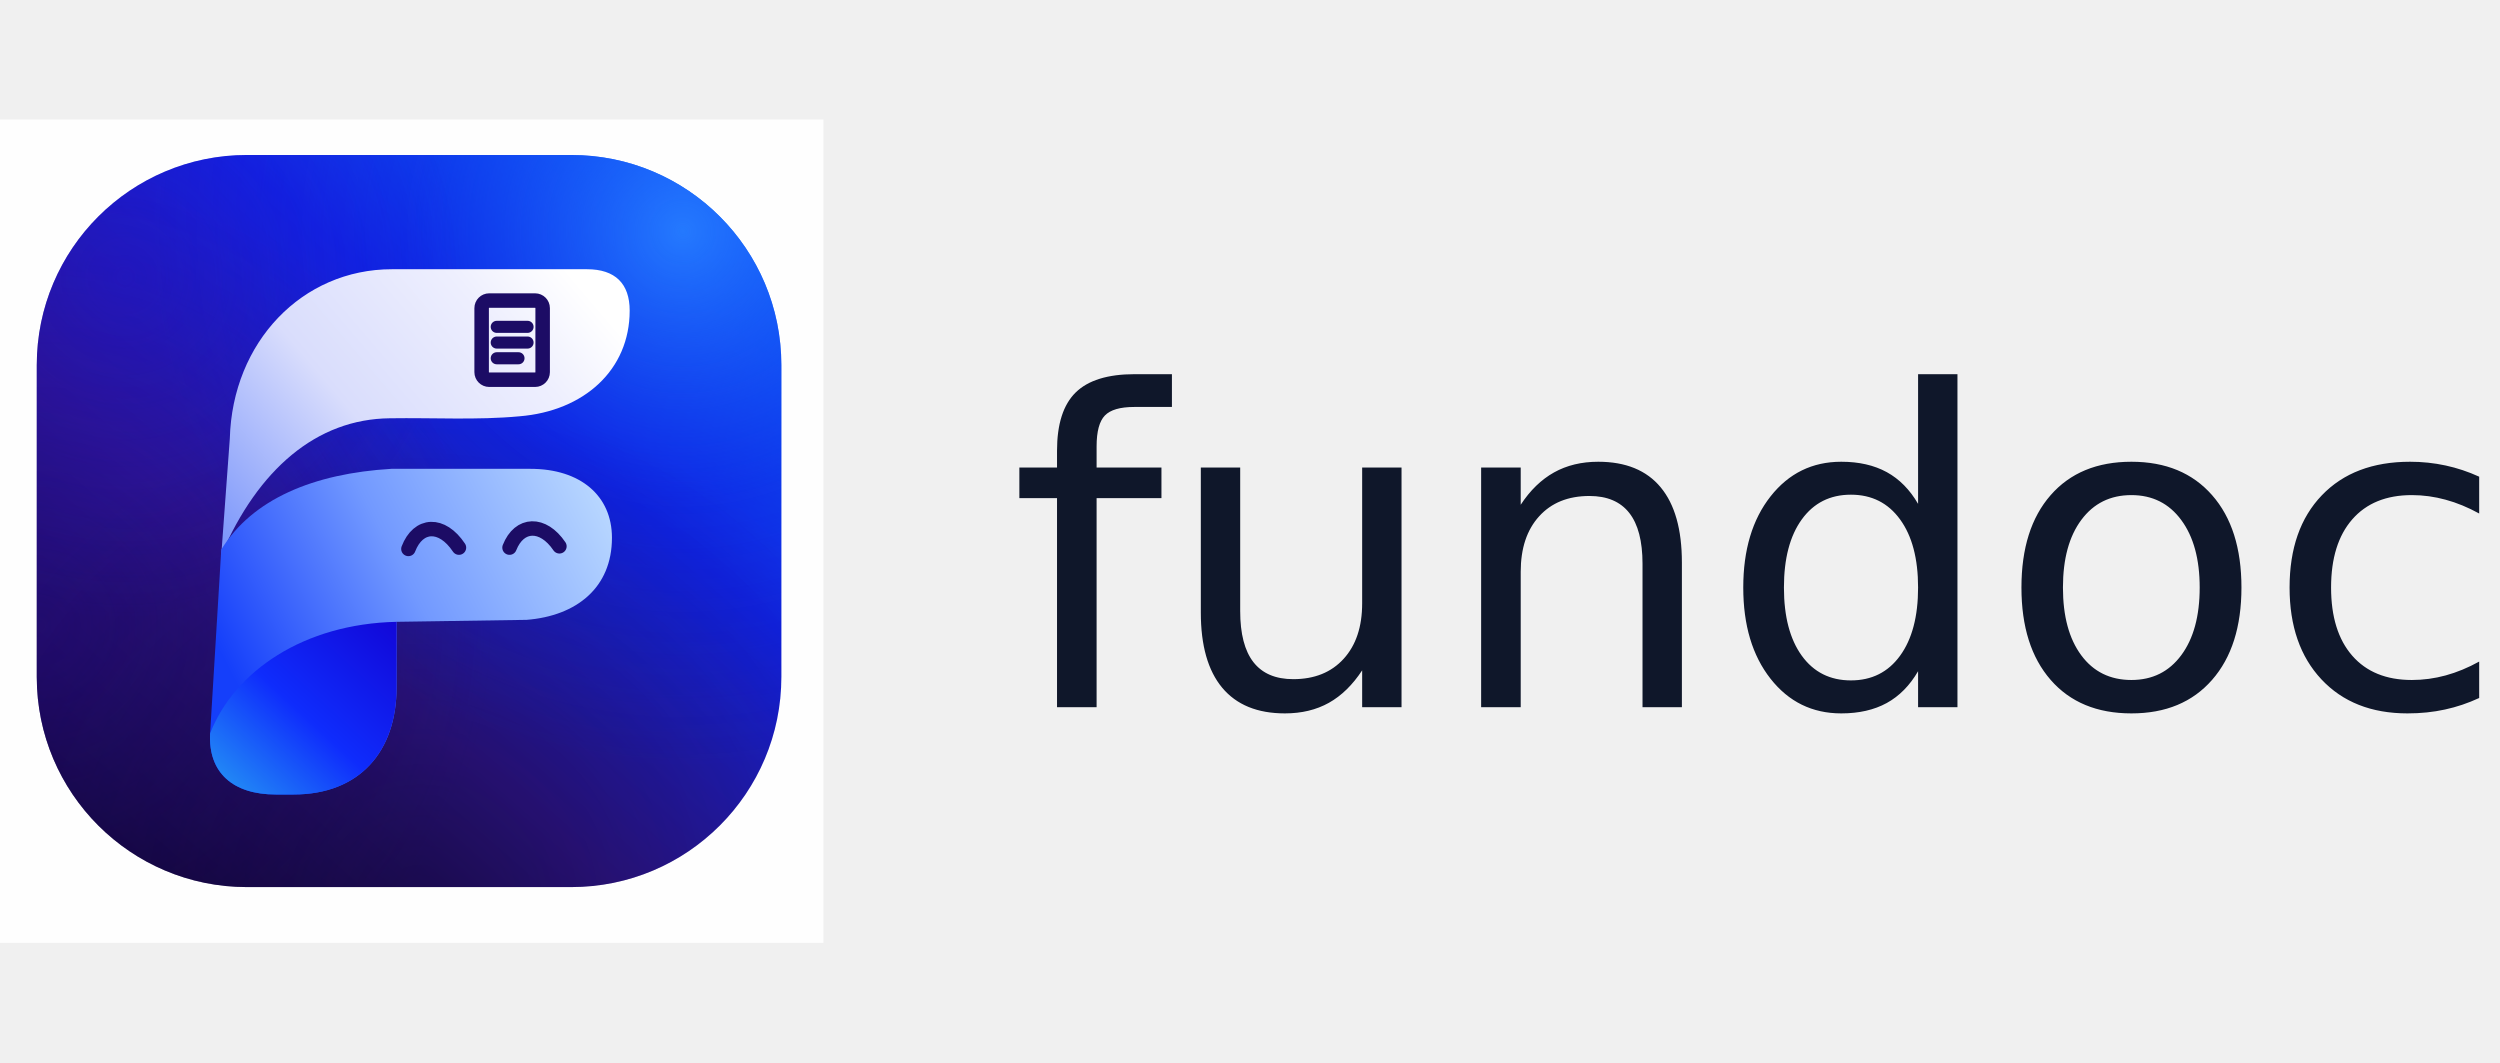
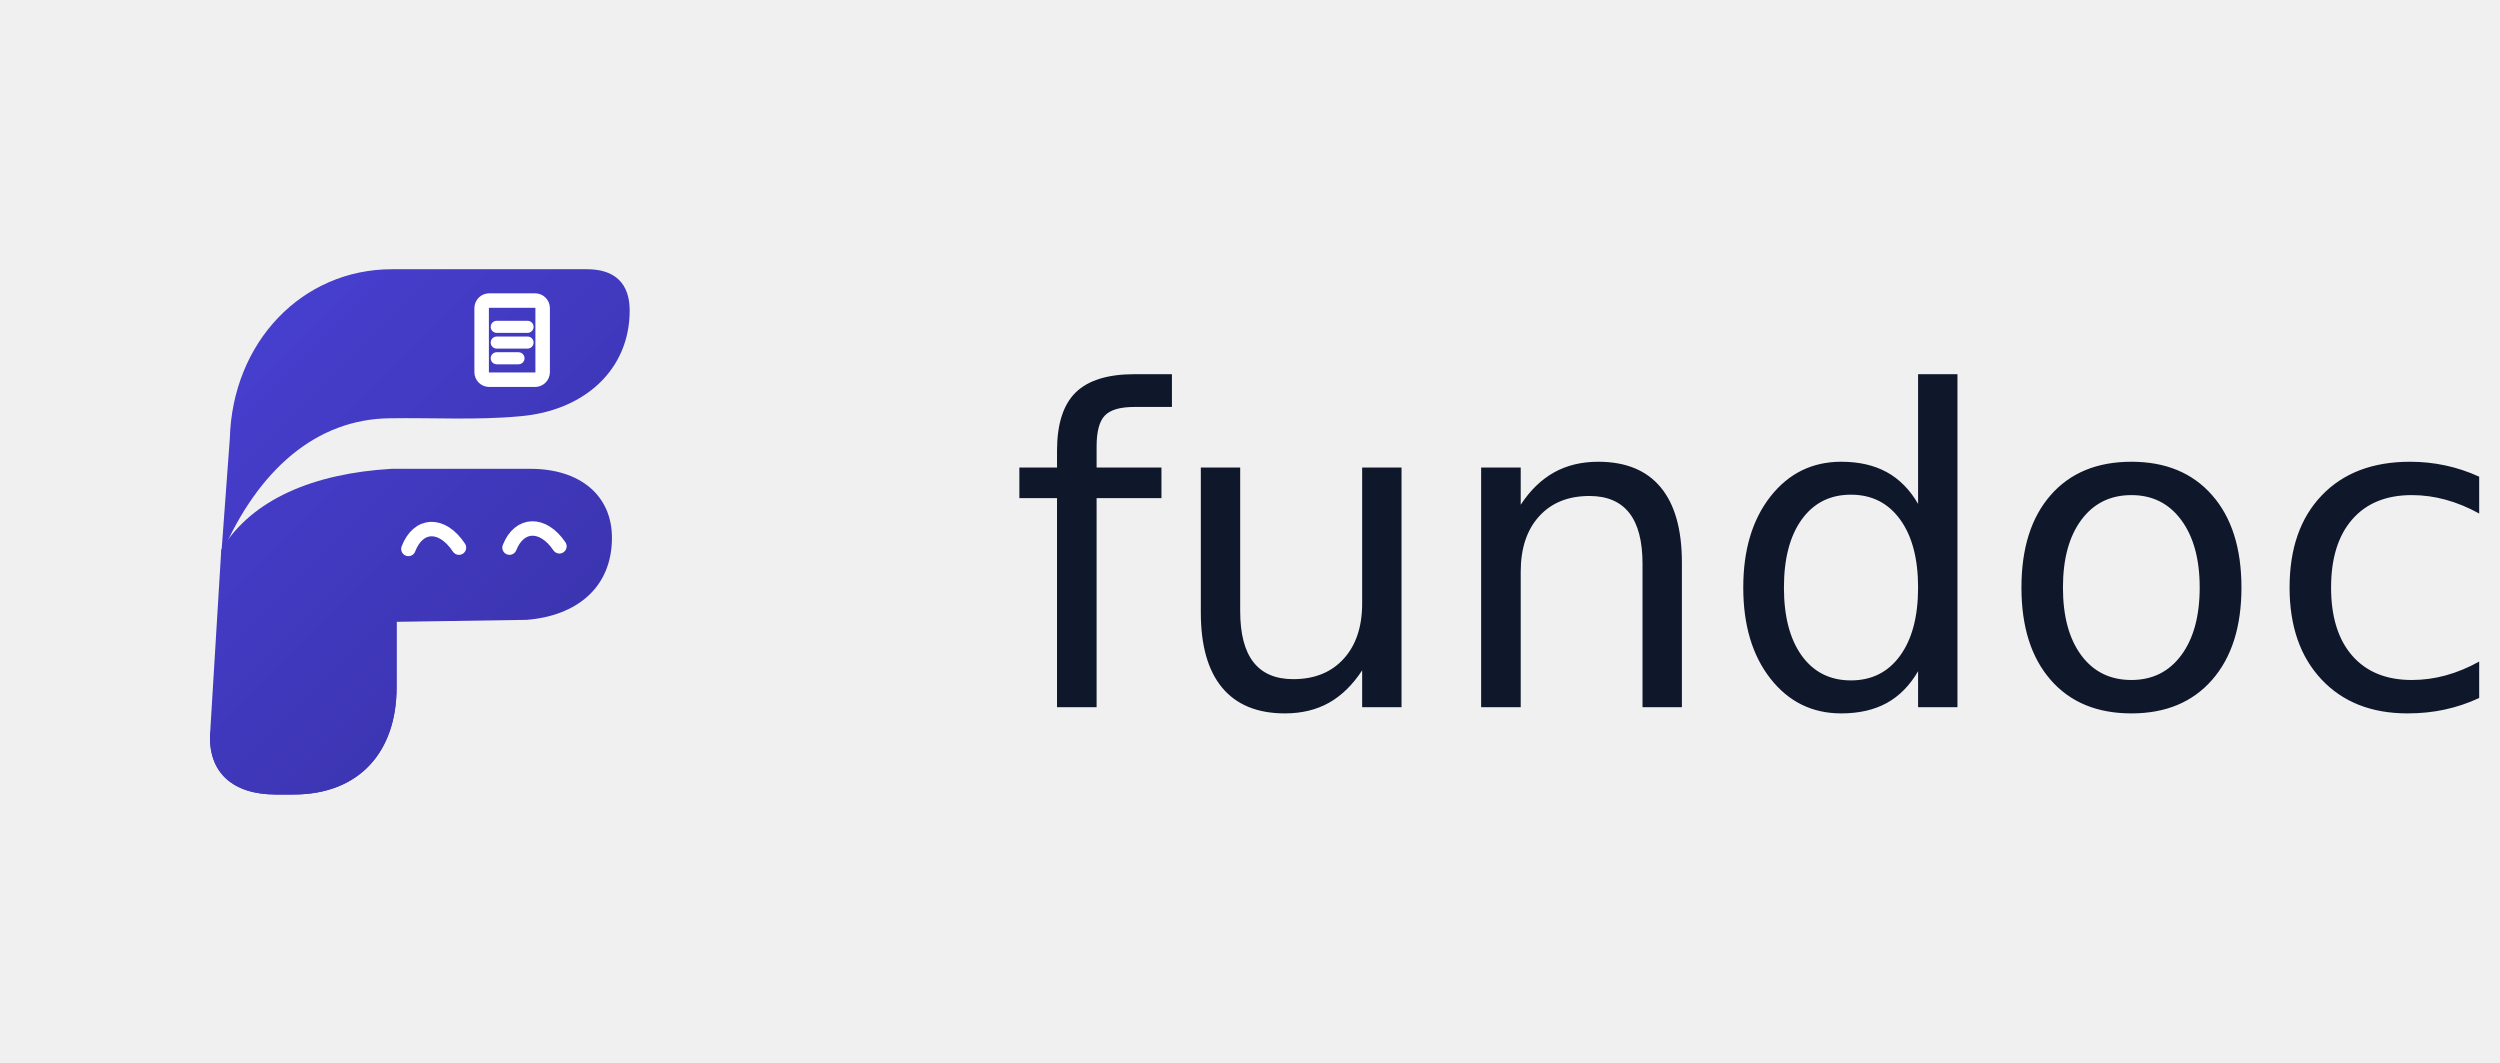
<svg xmlns="http://www.w3.org/2000/svg" viewBox="0 0 753 320" width="753" height="320" role="img" aria-label="fundoc">
  <defs>
    <linearGradient id="g" x1="0" y1="0" x2="1024" y2="1024" gradientUnits="userSpaceOnUse">
      <stop offset="0" stop-color="#4F46E5" />
      <stop offset="1" stop-color="#3730A3" />
    </linearGradient>
  </defs>
  <g transform="translate(0,36.0) scale(0.2421875)">
-     <svg viewBox="0 0 1254 1254" width="1024" height="1024" role="img" aria-label="fundoc logo">
-       <defs>
-         <linearGradient id="background" x1="130" y1="1100" x2="1010" y2="90" gradientUnits="userSpaceOnUse">
-           <stop offset="0" stop-color="#100534" />
-           <stop offset=".36" stop-color="#2d1589" />
-           <stop offset=".7" stop-color="#1221dc" />
-           <stop offset="1" stop-color="#1068fa" />
-         </linearGradient>
-         <radialGradient id="sky" cx="1040" cy="170" r="820" gradientUnits="userSpaceOnUse">
-           <stop offset="0" stop-color="#267bff" stop-opacity=".92" />
-           <stop offset=".5" stop-color="#0828ee" stop-opacity=".32" />
-           <stop offset="1" stop-color="#0828ee" stop-opacity="0" />
-         </radialGradient>
-         <radialGradient id="left-shade" cx="60" cy="770" r="690" gradientUnits="userSpaceOnUse">
-           <stop offset="0" stop-color="#260c83" stop-opacity=".55" />
-           <stop offset="1" stop-color="#260c83" stop-opacity="0" />
-         </radialGradient>
-         <radialGradient id="left-blue" cx="190" cy="240" r="520" gradientUnits="userSpaceOnUse">
-           <stop offset="0" stop-color="#2213dd" stop-opacity=".35" />
-           <stop offset="1" stop-color="#2213dd" stop-opacity="0" />
-         </radialGradient>
-         <radialGradient id="bottom-shade" cx="640" cy="1200" r="780" gradientUnits="userSpaceOnUse">
-           <stop offset="0" stop-color="#11052c" stop-opacity=".4" />
-           <stop offset="1" stop-color="#11052c" stop-opacity="0" />
-         </radialGradient>
-         <linearGradient id="upper" x1="324" y1="647" x2="843" y2="205" gradientUnits="userSpaceOnUse">
-           <stop offset="0" stop-color="#7894fb" />
-           <stop offset=".43" stop-color="#d9ddfc" />
-           <stop offset=".8" stop-color="#eeeffe" />
-           <stop offset="1" stop-color="#ffffff" />
-         </linearGradient>
-         <linearGradient id="face" x1="332" y1="805" x2="907" y2="507" gradientUnits="userSpaceOnUse">
-           <stop offset="0" stop-color="#153ffa" />
-           <stop offset=".47" stop-color="#7299ff" />
-           <stop offset="1" stop-color="#bddbff" />
-         </linearGradient>
-         <linearGradient id="foot" x1="337" y1="1020" x2="591" y2="744" gradientUnits="userSpaceOnUse">
-           <stop offset="0" stop-color="#2390f5" />
-           <stop offset=".45" stop-color="#0f2cfc" />
-           <stop offset="1" stop-color="#1206d7" />
-         </linearGradient>
-         <clipPath id="tile">
-           <rect x="56" y="54" width="1134" height="1115" rx="320" />
-         </clipPath>
-       </defs>
-       <rect width="1254" height="1254" fill="#fefefe" />
-       <g clip-path="url(#tile)">
-         <rect x="56" y="54" width="1134" height="1115" fill="url(#background)" />
-         <rect x="56" y="54" width="1134" height="1115" fill="url(#sky)" />
-         <rect x="56" y="54" width="1134" height="1115" fill="url(#left-shade)" />
-         <rect x="56" y="54" width="1134" height="1115" fill="url(#left-blue)" />
-         <rect x="56" y="54" width="1134" height="1115" fill="url(#bottom-shade)" />
-       </g>
-       <path id="upper-shape" fill="url(#upper)" d="M 350 486 C 354 339 460 228 597 228 H 894 C 937 228 959 250 959 291 C 959 381 890 444 791 452 C 727 458 659 454 594 455 C 482 456 393 533 337 663 Z" />
-       <path id="face-shape" fill="url(#face)" d="M 337 655 C 384 578 478 539 596 532 H 808 C 884 532 932 573 932 637 C 932 713 878 756 802 762 L 604 765 V 865 C 604 962 548 1028 447 1028 H 420 C 355 1028 317 995 320 935 Z" />
-       <path id="foot-shape" fill="url(#foot)" d="M 320 935 C 357 840 463 768 604 765 V 865 C 604 962 548 1028 447 1028 H 420 C 355 1028 317 995 320 935 Z" />
-       <path id="eyes" fill="none" stroke="#1c0c65" stroke-width="22" stroke-linecap="round" d="M 622 654 C 637 615 673 613 699 652 M 776 652 C 791 614 827 613 852 650" />
-       <g transform="translate(780,336) scale(0.23) translate(-512,-512)">
-         <rect x="310" y="250" width="404" height="524" rx="50" fill="none" stroke="#1c0c65" stroke-width="96" />
-         <path d="M 410 424 H 614 M 410 528 H 614 M 410 632 H 554" fill="none" stroke="#1c0c65" stroke-width="80" stroke-linecap="round" stroke-linejoin="round" />
-       </g>
-     </svg>
+     <g transform="scale(0.8165869)">
+       <path fill="url(#g)" d="M 350 486 C 354 339 460 228 597 228 H 894 C 937 228 959 250 959 291 C 959 381 890 444 791 452 C 727 458 659 454 594 455 C 482 456 393 533 337 663 Z" />
+       <path fill="url(#g)" d="M 337 655 C 384 578 478 539 596 532 H 808 C 884 532 932 573 932 637 C 932 713 878 756 802 762 L 604 765 V 865 C 604 962 548 1028 447 1028 H 420 C 355 1028 317 995 320 935 Z" />
+       <path fill="url(#g)" d="M 320 935 C 357 840 463 768 604 765 V 865 C 604 962 548 1028 447 1028 H 420 C 355 1028 317 995 320 935 Z" />
+       <path fill="none" stroke="#FFFFFF" stroke-width="22" stroke-linecap="round" d="M 622 654 C 637 615 673 613 699 652 M 776 652 C 791 614 827 613 852 650" />
+     </g>
+     <g transform="scale(0.8165869) translate(780,336) scale(0.23) translate(-512,-512)">
+       <rect x="310" y="250" width="404" height="524" rx="50" fill="none" stroke="#FFFFFF" stroke-width="96" />
+       <path d="M 410 424 H 614 M 410 528 H 614 M 410 632 H 554" fill="none" stroke="#FFFFFF" stroke-width="80" stroke-linecap="round" stroke-linejoin="round" />
+     </g>
  </g>
  <text x="304" y="213.0" font-family="'Noto Sans SC','Source Sans 3','DejaVu Sans',sans-serif" font-size="132" font-weight="500" fill="#0F172A">fundoc</text>
</svg>
